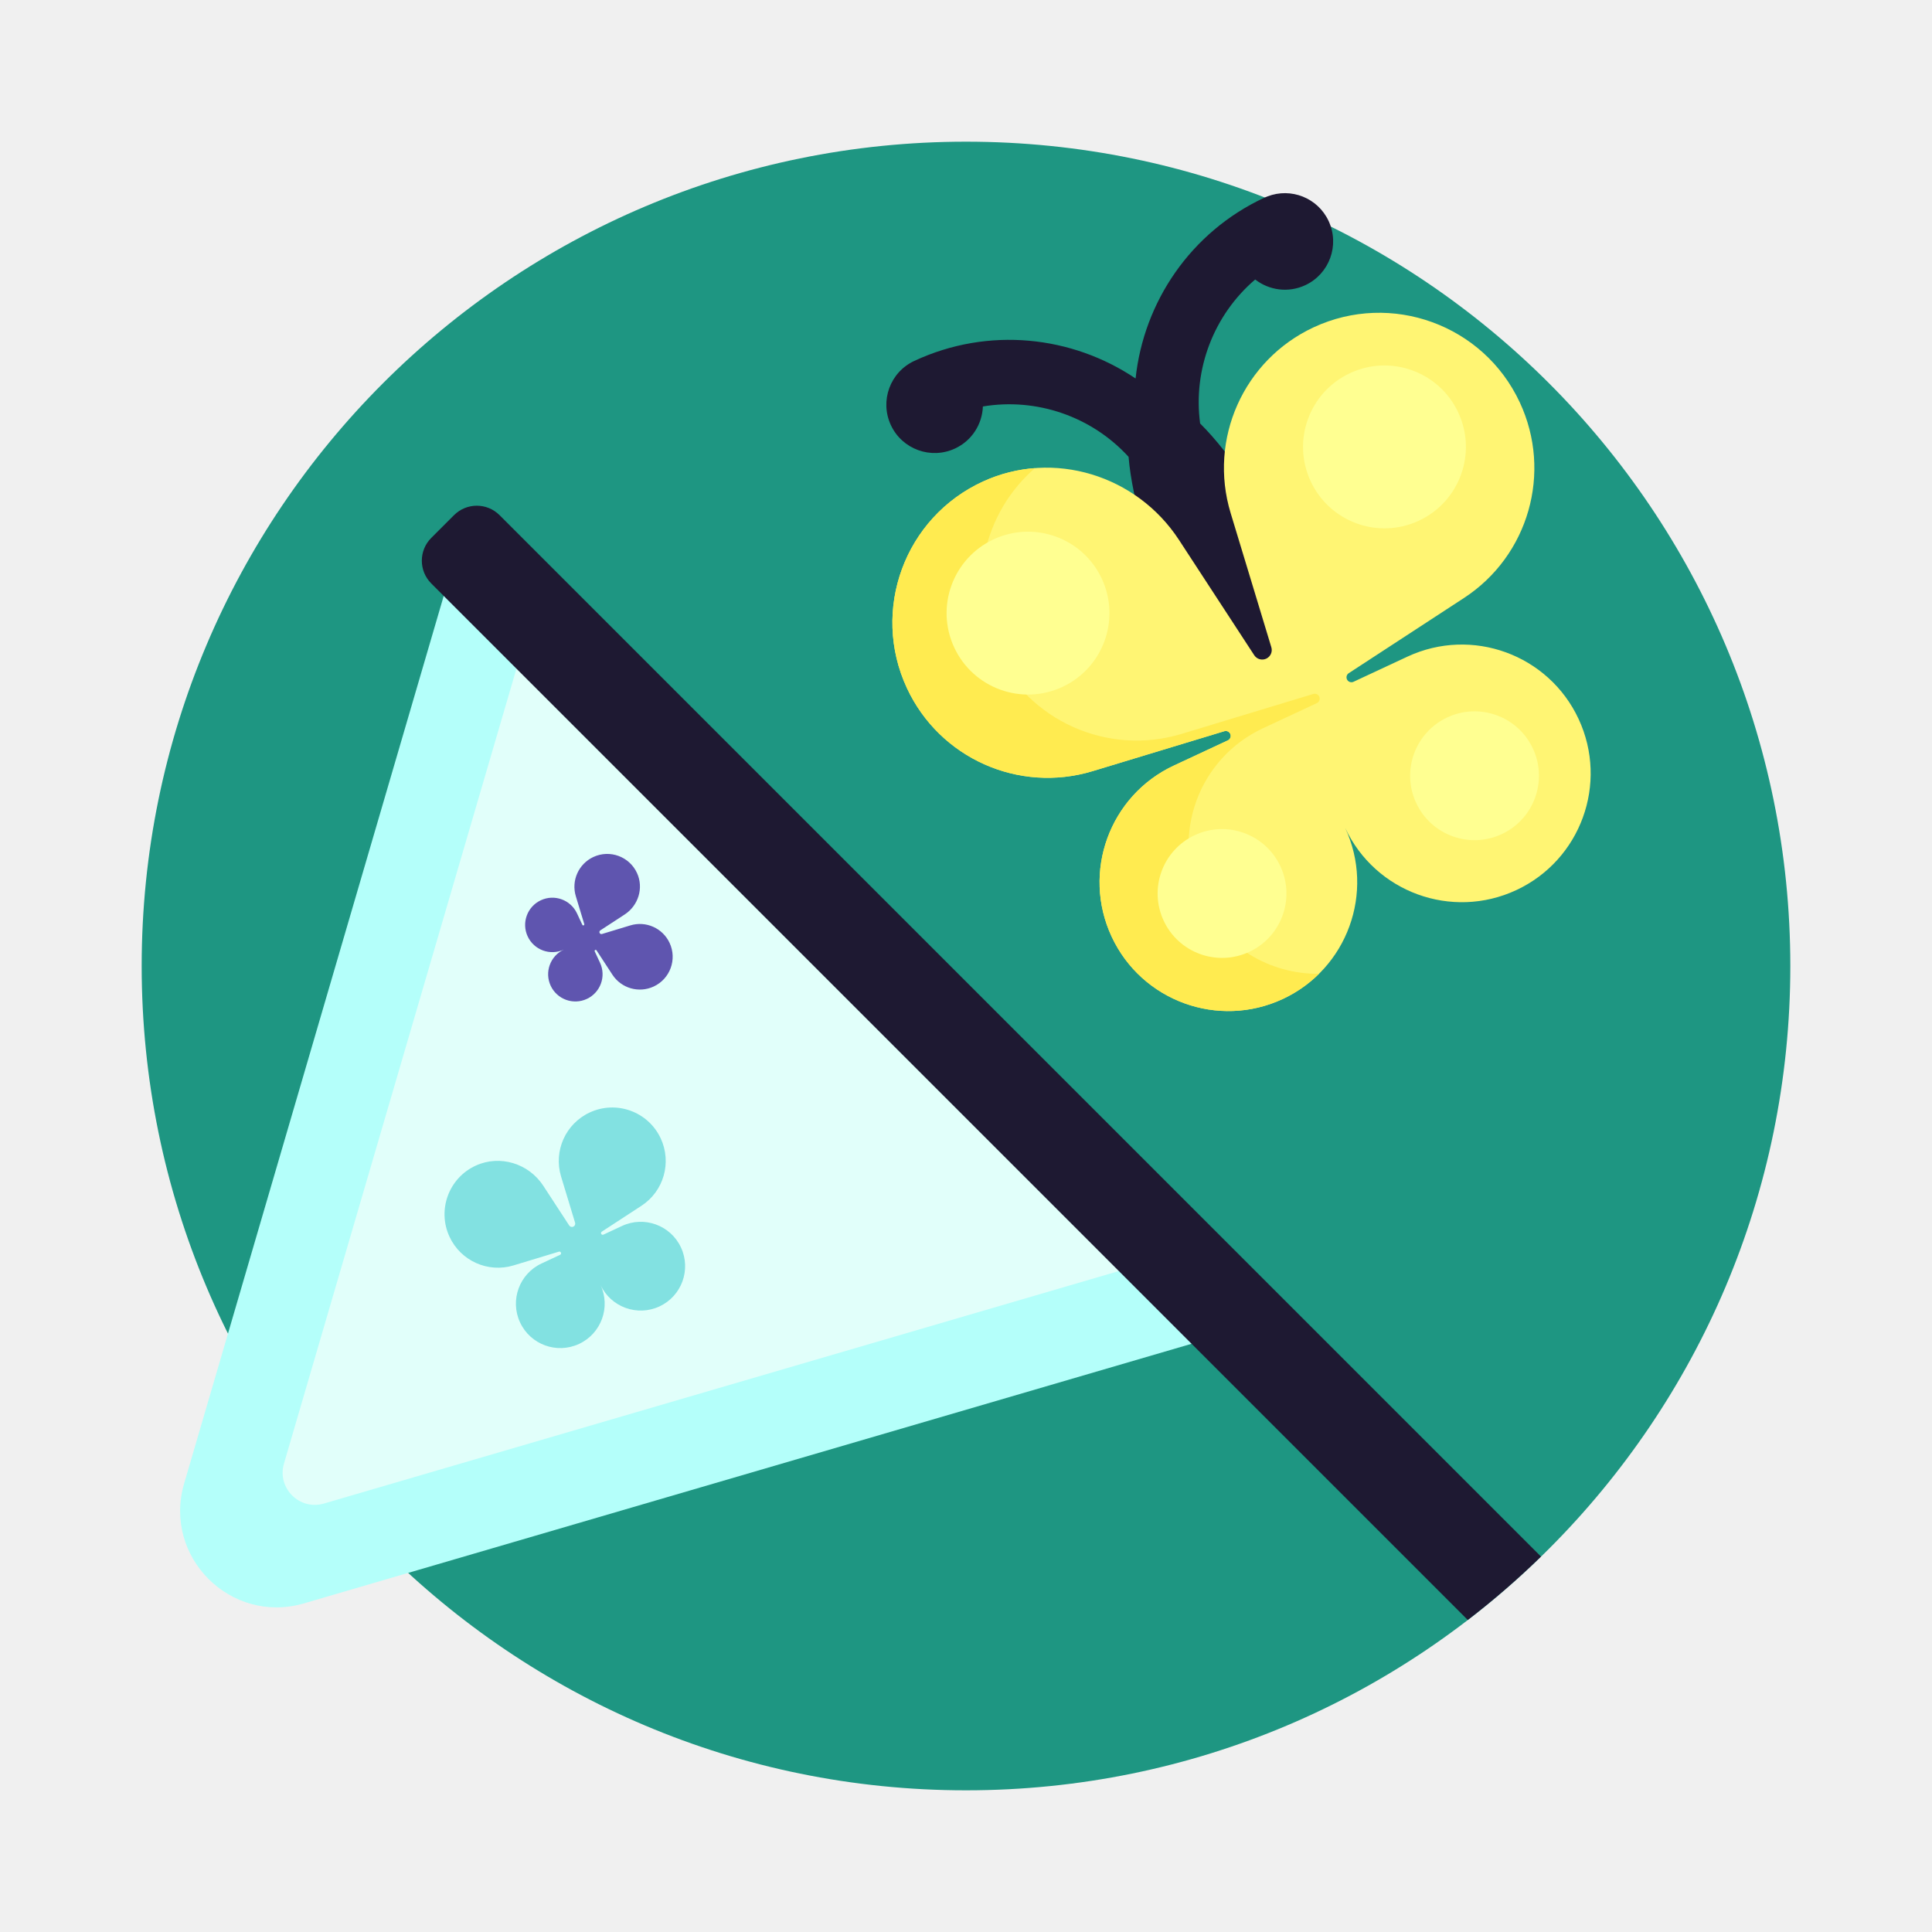
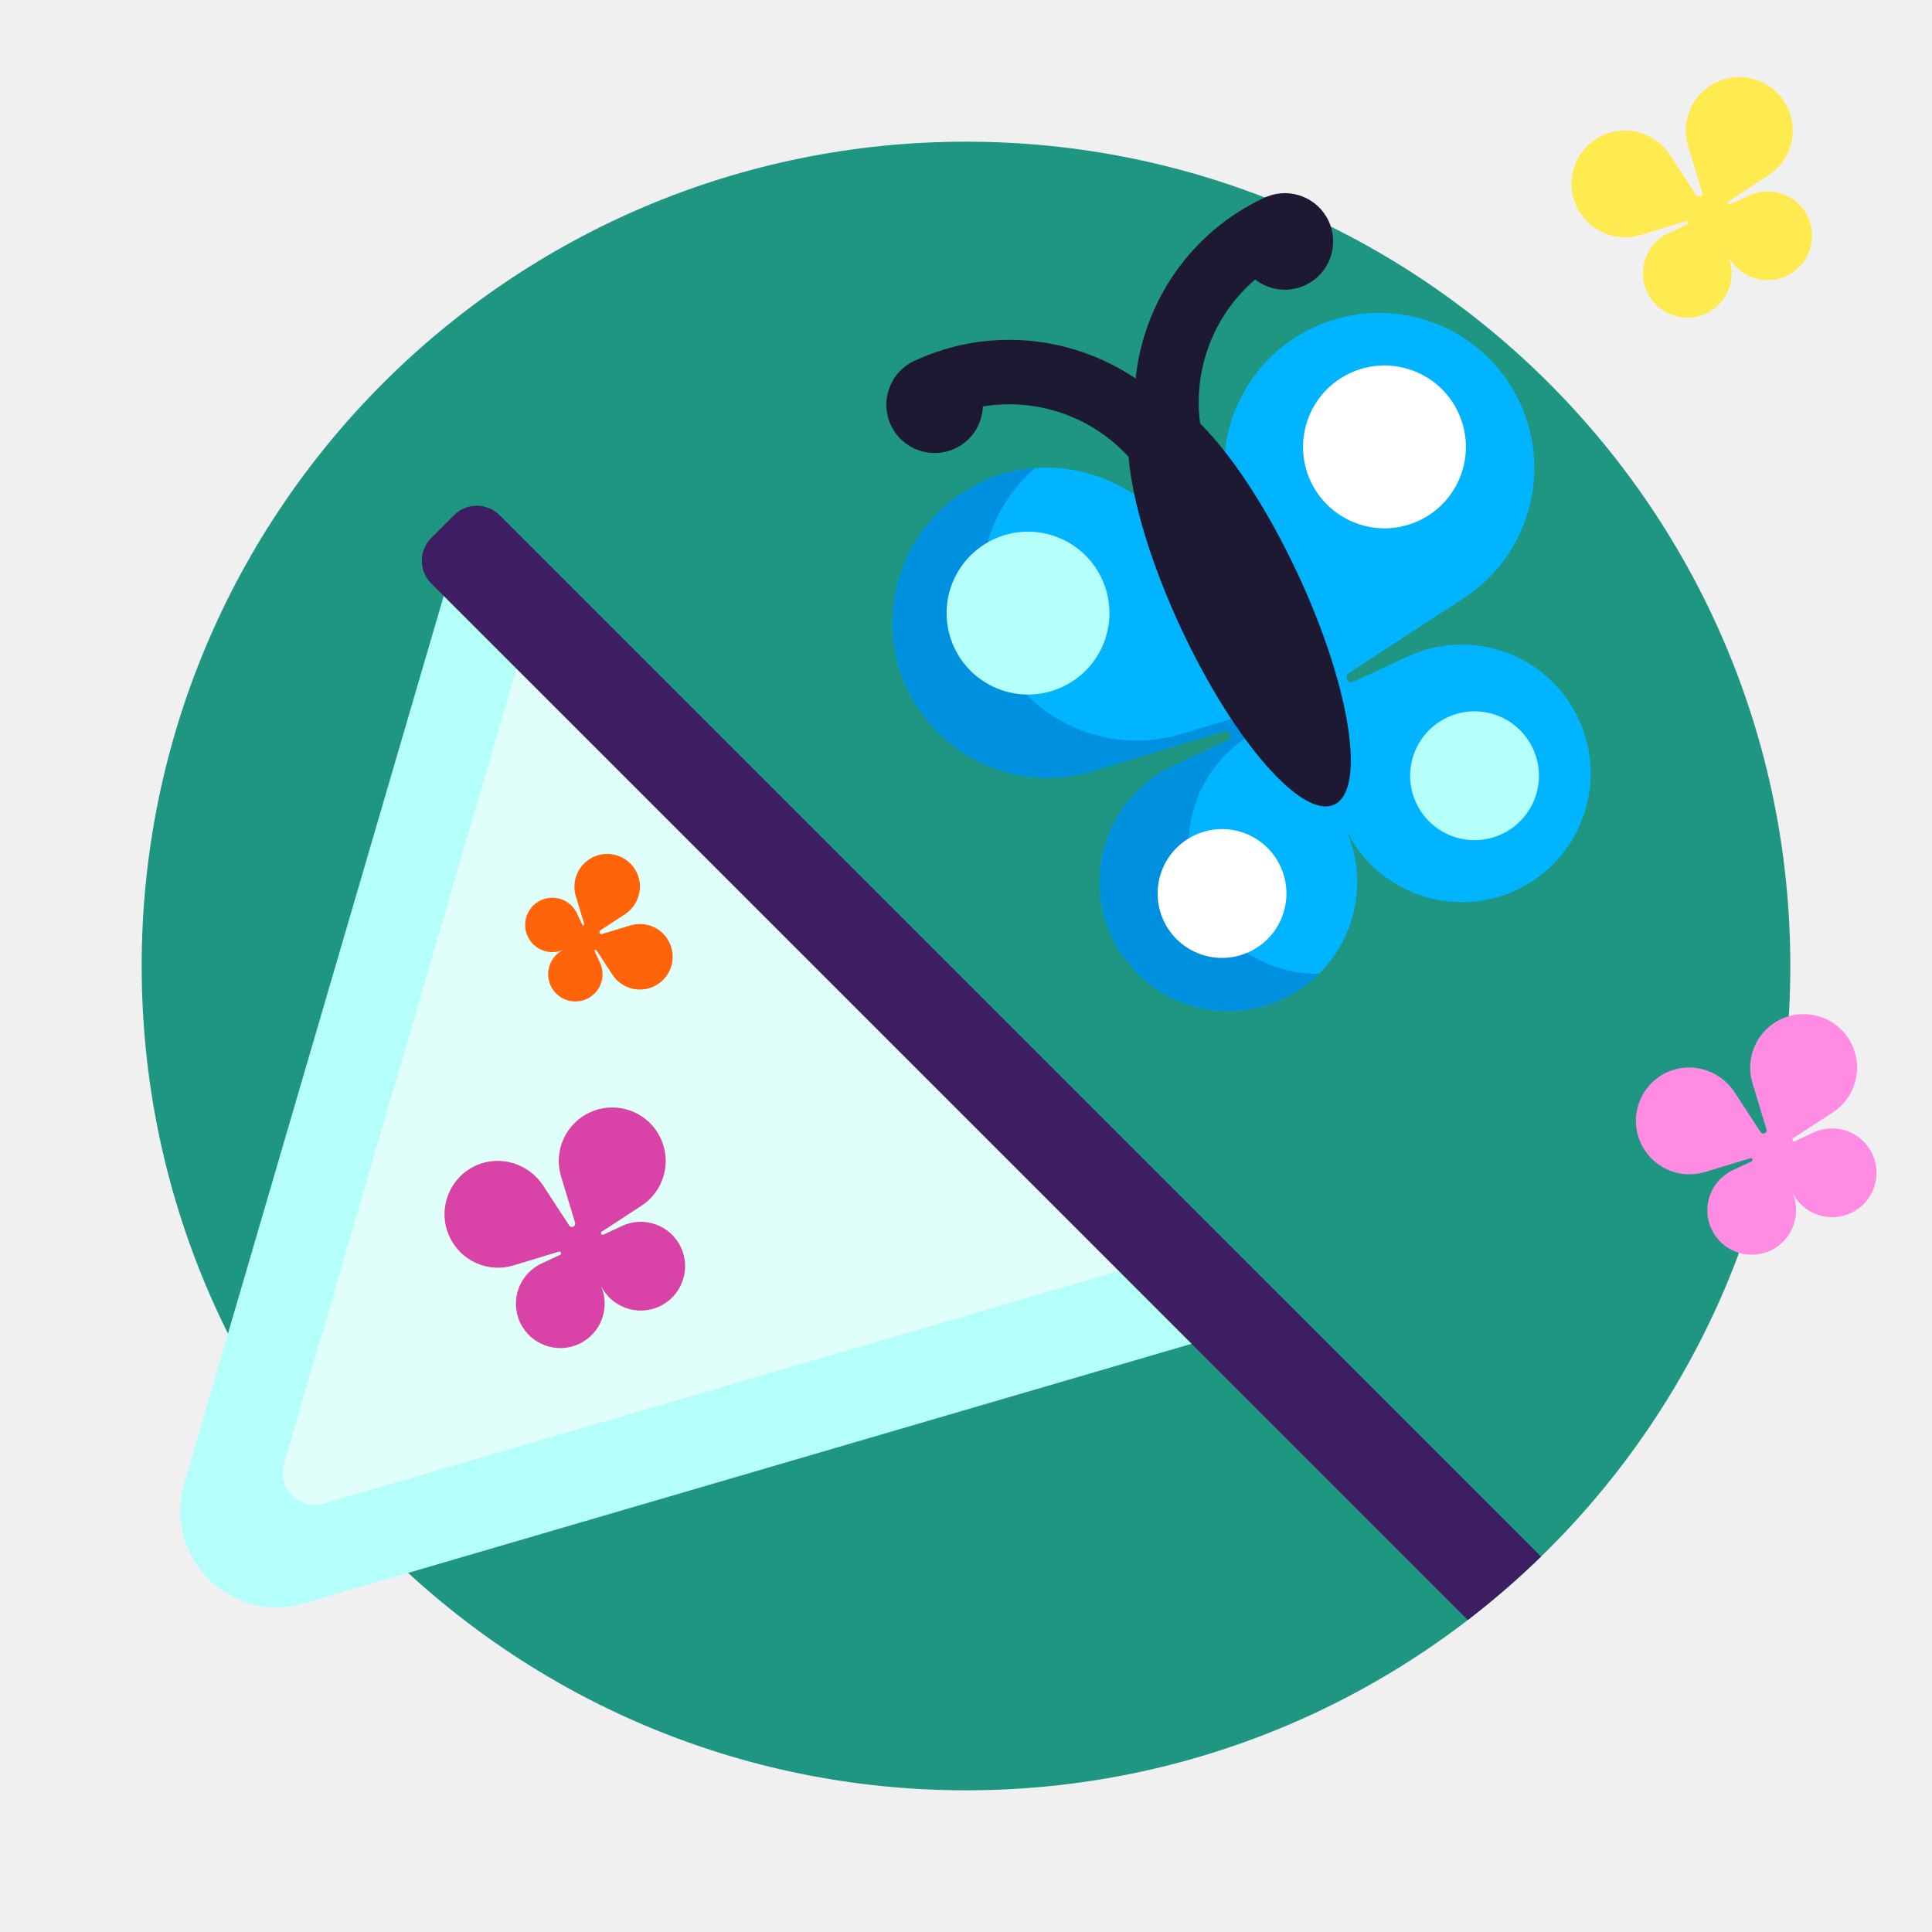
<svg xmlns="http://www.w3.org/2000/svg" version="1.1" id="Capa_1" x="0px" y="0px" viewBox="-44 -44 600 600" style="enable-background:new 0 0 512 512;" xml:space="preserve">
  <path style="fill:#1E9682;" d="M512,256c0,141.385-114.615,256-256,256S0,397.385,0,256S114.615,0,256,0S512,114.615,512,256z" />
-   <path style="fill:#B4FFFA;" d="M337.001,370.125l-286.606,83.82c-22.751,6.654-43.869-14.464-37.215-37.215L97,130.124  L337.001,370.125z" />
-   <path style="fill:#E1FFFA;" d="M314.414,347.537L56.59,422.94c-7.584,2.218-14.623-4.821-12.405-12.405l75.403-257.824  L314.414,347.537z" />
-   <path style="fill:#1E1932;" d="M411.833,459.099L89.93,137.196c-3.905-3.905-3.905-10.237,0-14.142l7.071-7.071  c3.905-3.905,10.237-3.905,14.142,0L434.571,439.41C427.388,446.405,419.796,452.98,411.833,459.099z" />
-   <path style="fill:#82E1E1;" d="M161.19,309.534L161.19,309.534c3.493,7.49,0.946,16.409-5.975,20.926l-12.331,8.047  c-0.22,0.143-0.301,0.427-0.19,0.664l0,0c0.123,0.264,0.437,0.378,0.701,0.255l5.768-2.69c6.899-3.217,15.099-0.232,18.315,6.666  l0,0c3.217,6.899,0.232,15.099-6.666,18.315l0,0c-6.899,3.217-15.099,0.232-18.316-6.666c3.217,6.899,0.232,15.099-6.666,18.316l0,0  c-6.899,3.217-15.099,0.232-18.316-6.666l0,0c-3.217-6.899-0.232-15.099,6.666-18.316l5.768-2.69  c0.264-0.123,0.378-0.437,0.255-0.701l0,0c-0.111-0.238-0.38-0.358-0.631-0.282l-14.091,4.273  c-7.909,2.398-16.378-1.384-19.87-8.874l0,0c-3.897-8.357-0.241-18.299,8.167-22.131c7.518-3.426,16.424-0.655,20.94,6.264  l8.054,12.341c0.277,0.425,0.825,0.581,1.284,0.367l0,0c0.46-0.214,0.692-0.734,0.545-1.219l-4.355-14.362  c-2.398-7.909,1.384-16.378,8.874-19.87l0,0C147.433,297.625,157.314,301.221,161.19,309.534z" />
-   <path style="fill:#5F55AF;" d="M159.022,262.365L159.022,262.365c-4.593,2.142-10.062,0.58-12.832-3.664l-4.935-7.562  c-0.088-0.135-0.262-0.184-0.407-0.116l0,0c-0.162,0.075-0.232,0.268-0.156,0.43l1.649,3.537c1.973,4.23,0.142,9.259-4.088,11.232  l0,0c-4.23,1.973-9.259,0.142-11.232-4.088l0,0c-1.973-4.23-0.142-9.259,4.088-11.232c-4.23,1.973-9.259,0.142-11.232-4.088l0,0  c-1.973-4.23-0.142-9.259,4.088-11.232l0,0c4.23-1.973,9.259-0.142,11.232,4.088l1.649,3.537c0.075,0.162,0.268,0.232,0.43,0.156  l0,0c0.146-0.068,0.219-0.233,0.173-0.387l-2.62-8.641c-1.471-4.85,0.849-10.043,5.442-12.185l0,0  c5.125-2.39,11.222-0.148,13.572,5.008c2.101,4.61,0.402,10.072-3.841,12.841l-7.568,4.939c-0.26,0.17-0.356,0.506-0.225,0.788l0,0  c0.131,0.282,0.45,0.424,0.748,0.334l8.808-2.671c4.85-1.471,10.043,0.849,12.185,5.442l0,0  C166.325,253.929,164.119,259.988,159.022,262.365z" />
+   <path style="fill:#B4FFFA;" d="M337.001,370.125l-286.606,83.82c-22.751,6.654-43.869-14.464-37.215-37.215L97,130.124L337.001,370.125z" />
+   <path style="fill:#E1FFFA;" d="M314.414,347.537L56.59,422.94c-7.584,2.218-14.623-4.821-12.405-12.405l75.403-257.824L314.414,347.537z" />
+   <path style="fill:#3D1E62;" d="M411.833,459.099L89.93,137.196c-3.905-3.905-3.905-10.237,0-14.142l7.071-7.071c3.905-3.905,10.237-3.905,14.142,0L434.571,439.41C427.388,446.405,419.796,452.98,411.833,459.099z" />
+   <path style="fill:#FF640A;" d="M159.022,262.365L159.022,262.365c-4.593,2.142-10.062,0.58-12.832-3.664l-4.935-7.562  c-0.088-0.135-0.262-0.184-0.407-0.116l0,0c-0.162,0.075-0.232,0.268-0.156,0.43l1.649,3.537c1.973,4.23,0.142,9.259-4.088,11.232  l0,0c-4.23,1.973-9.259,0.142-11.232-4.088l0,0c-1.973-4.23-0.142-9.259,4.088-11.232c-4.23,1.973-9.259,0.142-11.232-4.088l0,0  c-1.973-4.23-0.142-9.259,4.088-11.232l0,0c4.23-1.973,9.259-0.142,11.232,4.088l1.649,3.537c0.075,0.162,0.268,0.232,0.43,0.156  l0,0c0.146-0.068,0.219-0.233,0.173-0.387l-2.62-8.641c-1.471-4.85,0.849-10.043,5.442-12.185l0,0  c5.125-2.39,11.222-0.148,13.572,5.008c2.101,4.61,0.402,10.072-3.841,12.841l-7.568,4.939c-0.26,0.17-0.356,0.506-0.225,0.788l0,0  c0.131,0.282,0.45,0.424,0.748,0.334l8.808-2.671c4.85-1.471,10.043,0.849,12.185,5.442l0,0  C166.325,253.929,164.119,259.988,159.022,262.365z" />
+   <path style="fill:#D942A6;" d="M161.19,309.534L161.19,309.534c3.493,7.49,0.946,16.409-5.975,20.926l-12.331,8.047  c-0.22,0.143-0.301,0.427-0.19,0.664l0,0c0.123,0.264,0.437,0.378,0.701,0.255l5.768-2.69c6.899-3.217,15.099-0.232,18.315,6.666  l0,0c3.217,6.899,0.232,15.099-6.666,18.315l0,0c-6.899,3.217-15.099,0.232-18.316-6.666c3.217,6.899,0.232,15.099-6.666,18.316l0,0  c-6.899,3.217-15.099,0.232-18.316-6.666l0,0c-3.217-6.899-0.232-15.099,6.666-18.316l5.768-2.69  c0.264-0.123,0.378-0.437,0.255-0.701l0,0c-0.111-0.238-0.38-0.358-0.631-0.282l-14.091,4.273  c-7.909,2.398-16.378-1.384-19.87-8.874l0,0c-3.897-8.357-0.241-18.299,8.167-22.131c7.518-3.426,16.424-0.655,20.94,6.264  l8.054,12.341c0.277,0.425,0.825,0.581,1.284,0.367l0,0c0.46-0.214,0.692-0.734,0.545-1.219l-4.355-14.362  c-2.398-7.909,1.384-16.378,8.874-19.87l0,0C147.433,297.625,157.314,301.221,161.19,309.534z" />
+   <path style="fill:#00B4FF;" d="M427.99,80.978L427.99,80.978c10.137,21.739,2.747,47.623-17.34,60.732l-35.787,23.356  c-0.638,0.416-0.872,1.238-0.55,1.928l0,0c0.357,0.766,1.268,1.097,2.033,0.74l16.74-7.806c20.021-9.336,43.821-0.674,53.157,19.347  l0,0c9.336,20.021,0.674,43.821-19.347,53.157l0,0c-20.022,9.336-43.821,0.674-53.157-19.348  c9.336,20.022,0.674,43.821-19.347,53.157l0,0c-20.022,9.336-43.821,0.674-53.157-19.348l0,0  c-9.336-20.022-0.674-43.821,19.348-53.157l16.739-7.806c0.766-0.357,1.097-1.268,0.74-2.033l0,0  c-0.322-0.69-1.102-1.039-1.831-0.818l-40.895,12.401c-22.954,6.961-47.532-4.016-57.669-25.755l0,0  c-11.31-24.254-0.7-53.109,23.702-64.231c21.819-9.945,47.668-1.902,60.773,18.178l23.376,35.818  c0.805,1.233,2.393,1.686,3.727,1.064l0,0c1.334-0.622,2.008-2.131,1.581-3.539l-12.641-41.684  c-6.961-22.954,4.016-47.532,25.755-57.669l0,0C388.064,46.416,416.74,56.853,427.99,80.978z" />
+   <path style="fill:#0090E0;" d="M365.635,258.416c-3.184,3.153-6.951,5.824-11.245,7.827l0,0  c-20.022,9.336-43.821,0.674-53.157-19.348l0,0c-9.336-20.021-0.674-43.821,19.348-53.157l16.739-7.806  c0.766-0.357,1.097-1.268,0.74-2.034c-0.322-0.69-1.102-1.039-1.831-0.817l-40.895,12.401c-22.954,6.96-47.532-4.016-57.669-25.755  l0,0c-11.31-24.254-0.7-53.109,23.702-64.231c5.195-2.368,10.618-3.704,16.043-4.113c-15.856,13.744-21.406,36.813-12.098,56.774  l0,0c10.137,21.738,34.716,32.715,57.669,25.754l40.895-12.401c0.729-0.221,1.509,0.127,1.831,0.818  c0.357,0.766,0.026,1.676-0.74,2.033l-16.739,7.806c-20.022,9.336-28.684,33.136-19.348,53.157l0,0  C335.739,250.032,350.4,258.598,365.635,258.416z" />
  <path style="fill:#1E1932;" d="M370.375,205.873c-10.011,4.668-31.328-19.858-47.613-54.781  c-9.471-20.312-15.145-39.655-16.274-53.214c-11.383-12.491-28.514-18.443-45.244-15.645c-0.202,5.446-3.362,10.59-8.641,13.051  c-7.508,3.501-16.433,0.253-19.934-7.255c-3.501-7.508-0.253-16.433,7.255-19.934c23.053-10.75,49.034-7.813,68.743,5.447  c2.511-23.621,16.962-45.411,40.014-56.161c0.313-0.146,0.63-0.274,0.949-0.386c7.297-2.82,15.63,0.446,18.985,7.641  c3.501,7.508,0.253,16.433-7.255,19.934c-5.279,2.461-11.25,1.576-15.552-1.77c-12.898,11.018-19.35,27.967-17.097,44.716  c9.661,9.58,20.832,26.359,30.303,46.671C375.3,169.11,380.386,201.205,370.375,205.873z" />
-   <path style="fill:#FFF573;" d="M427.99,80.978L427.99,80.978c10.137,21.739,2.747,47.623-17.34,60.732l-35.787,23.356  c-0.638,0.416-0.872,1.238-0.55,1.928l0,0c0.357,0.766,1.268,1.097,2.033,0.74l16.74-7.806c20.021-9.336,43.821-0.674,53.157,19.347  l0,0c9.336,20.021,0.674,43.821-19.347,53.157l0,0c-20.022,9.336-43.821,0.674-53.157-19.348  c9.336,20.022,0.674,43.821-19.347,53.157l0,0c-20.022,9.336-43.821,0.674-53.157-19.348l0,0  c-9.336-20.022-0.674-43.821,19.348-53.157l16.739-7.806c0.766-0.357,1.097-1.268,0.74-2.033l0,0  c-0.322-0.69-1.102-1.039-1.831-0.818l-40.895,12.401c-22.954,6.961-47.532-4.016-57.669-25.755l0,0  c-11.31-24.254-0.7-53.109,23.702-64.231c21.819-9.945,47.668-1.902,60.773,18.178l23.376,35.818  c0.805,1.233,2.393,1.686,3.727,1.064l0,0c1.334-0.622,2.008-2.131,1.581-3.539l-12.641-41.684  c-6.961-22.954,4.016-47.532,25.755-57.669l0,0C388.064,46.416,416.74,56.853,427.99,80.978z" />
-   <path style="fill:#FFEB50;" d="M365.635,258.416c-3.184,3.153-6.951,5.824-11.245,7.827l0,0  c-20.022,9.336-43.821,0.674-53.157-19.348l0,0c-9.336-20.021-0.674-43.821,19.348-53.157l16.739-7.806  c0.766-0.357,1.097-1.268,0.74-2.034c-0.322-0.69-1.102-1.039-1.831-0.817l-40.895,12.401c-22.954,6.96-47.532-4.016-57.669-25.755  l0,0c-11.31-24.254-0.7-53.109,23.702-64.231c5.195-2.368,10.618-3.704,16.043-4.113c-15.856,13.744-21.406,36.813-12.098,56.774  l0,0c10.137,21.738,34.716,32.715,57.669,25.754l40.895-12.401c0.729-0.221,1.509,0.127,1.831,0.818  c0.357,0.766,0.026,1.676-0.74,2.033l-16.739,7.806c-20.022,9.336-28.684,33.136-19.348,53.157l0,0  C335.739,250.032,350.4,258.598,365.635,258.416z" />
-   <path style="fill:#FFFF91;" d="M298.179,135.722c5.902,12.657,0.426,27.701-12.23,33.603s-27.701,0.426-33.602-12.23  c-5.902-12.657-0.426-27.701,12.23-33.603C277.232,117.59,292.277,123.066,298.179,135.722z M327.062,215.358  c-10.011,4.668-14.342,16.568-9.674,26.579s16.568,14.342,26.579,9.674c10.011-4.668,14.342-16.568,9.674-26.579  S337.073,210.69,327.062,215.358z M408.876,84.104c-5.902-12.656-20.946-18.132-33.602-12.23s-18.132,20.946-12.23,33.603  s20.946,18.132,33.602,12.23C409.302,111.804,414.778,96.76,408.876,84.104z M432.06,188.464  c-4.668-10.011-16.568-14.342-26.578-9.674c-10.011,4.668-14.342,16.568-9.674,26.579s16.568,14.342,26.578,9.674  S436.728,198.475,432.06,188.464z" />
-   <g>
- </g>
-   <g>
- </g>
-   <g>
- </g>
-   <g>
- </g>
-   <g>
- </g>
-   <g>
- </g>
-   <g>
- </g>
-   <g>
- </g>
-   <g>
- </g>
-   <g>
- </g>
-   <g>
- </g>
-   <g>
- </g>
-   <g>
- </g>
-   <g>
- </g>
-   <g>
- </g>
+   <path style="fill:#B4FFFA;" d="M298.179,135.722c5.902,12.657,0.426,27.701-12.23,33.603s-27.701,0.426-33.602-12.23 c-5.902-12.657-0.426-27.701,12.23-33.603C277.232,117.59,292.277,123.066,298.179,135.722z" />
+   <path style="fill:#FFFFFF;" d="M327.062,215.358 c-10.011,4.668-14.342,16.568-9.674,26.579s16.568,14.342,26.579,9.674c10.011-4.668,14.342-16.568,9.674-26.579 S337.073,210.69,327.062,215.358z" />
+   <path style="fill:#FFFFFF;" d="M408.876,84.104c-5.902-12.656-20.946-18.132-33.602-12.23s-18.132,20.946-12.23,33.603 s20.946,18.132,33.602,12.23C409.302,111.804,414.778,96.76,408.876,84.104z" />
+   <path style="fill:#B4FFFA;" d="M432.06,188.464 c-4.668-10.011-16.568-14.342-26.578-9.674c-10.011,4.668-14.342,16.568-9.674,26.579s16.568,14.342,26.578,9.674 S436.728,198.475,432.06,188.464z" />
+   <path style="fill:#FFEB50;" d="M511.190 -10.466L511.190,-10.466c3.493 7.49,0.946 16.409,-5.975 20.926l-12.331,8.047c-0.22 0.143,-0.301 0.427,-0.19 0.664l0,0c0.123 0.264,0.437 0.378,0.701 0.255l5.768,-2.69c6.899 -3.217,15.099 -0.232,18.315 6.666l0,0c3.217 6.899,0.232 15.099,-6.666 18.315l0,0c-6.899 3.217,-15.099 0.232,-18.316 -6.666c3.217,6.899 0.232,15.099 -6.666,18.316l0 0c-6.899,3.217 -15.099,0.232 -18.316,-6.666l0 0c-3.217,-6.899 -0.232,-15.099 6.666,-18.316l5.768 -2.69c0.264,-0.123 0.378,-0.437 0.255,-0.701l0 0c-0.111,-0.238 -0.38,-0.358 -0.631,-0.282l-14.091 4.273c-7.909,2.398 -16.378,-1.384 -19.87,-8.874l0 0c-3.897,-8.357 -0.241,-18.299,8.167,-22.131c7.518 -3.426,16.424 -0.655,20.94 6.264l8.054,12.341c0.277 0.425,0.825,0.581,1.284,0.367l0,0c0.46 -0.214,0.692 -0.734,0.545 -1.219l-4.355,-14.362c-2.398 -7.909,1.384 -16.378,8.874 -19.87l0,0C497.433 -22.375,507.314 -18.779,511.190 -10.466z" />
+   <path style="fill:#FF8BE2;" d="M531.190 280.534L531.190,280.534c3.493 7.49,0.946 16.409,-5.975 20.926l-12.331,8.047c-0.22 0.143,-0.301 0.427,-0.19 0.664l0,0c0.123 0.264,0.437 0.378,0.701 0.255l5.768,-2.69c6.899 -3.217,15.099 -0.232,18.315 6.666l0,0c3.217 6.899,0.232 15.099,-6.666 18.315l0,0c-6.899 3.217,-15.099 0.232,-18.316 -6.666c3.217,6.899,0.232,15.099 -6.666,18.316l0 0c-6.899,3.217 -15.099,0.232 -18.316,-6.666l0 0c-3.217,-6.899 -0.232,-15.099 6.666,-18.316l5.768 -2.69c0.264,-0.123 0.378,-0.437 0.255,-0.701l0 0c-0.111,-0.238 -0.38,-0.358 -0.631,-0.282l-14.091 4.273c-7.909,2.398 -16.378,-1.384 -19.87,-8.874l0 0c-3.897,-8.357 -0.241,-18.299,8.167,-22.131c7.518 -3.426,16.424 -0.655,20.94 6.264l8.054,12.341c0.277 0.425,0.825,0.581,1.284,0.367l0,0c0.46 -0.214,0.692 -0.734,0.545 -1.219l-4.355,-14.362c-2.398 -7.909,1.384 -16.378,8.874 -19.87l0,0C517.433 268.625,527.314 272.221,531.190 280.534z" />
</svg>
